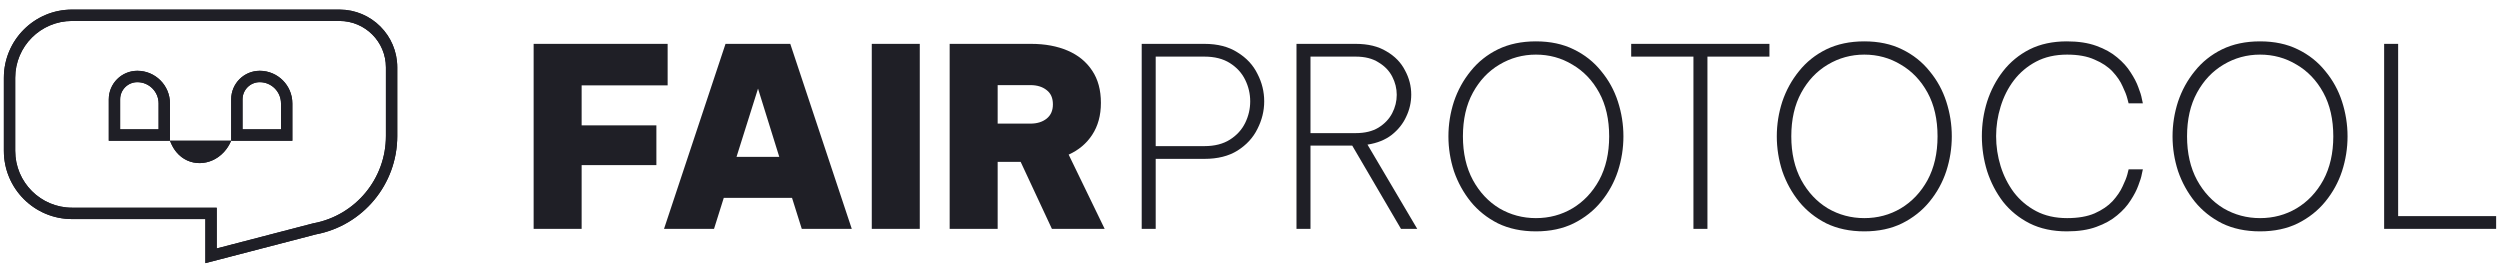
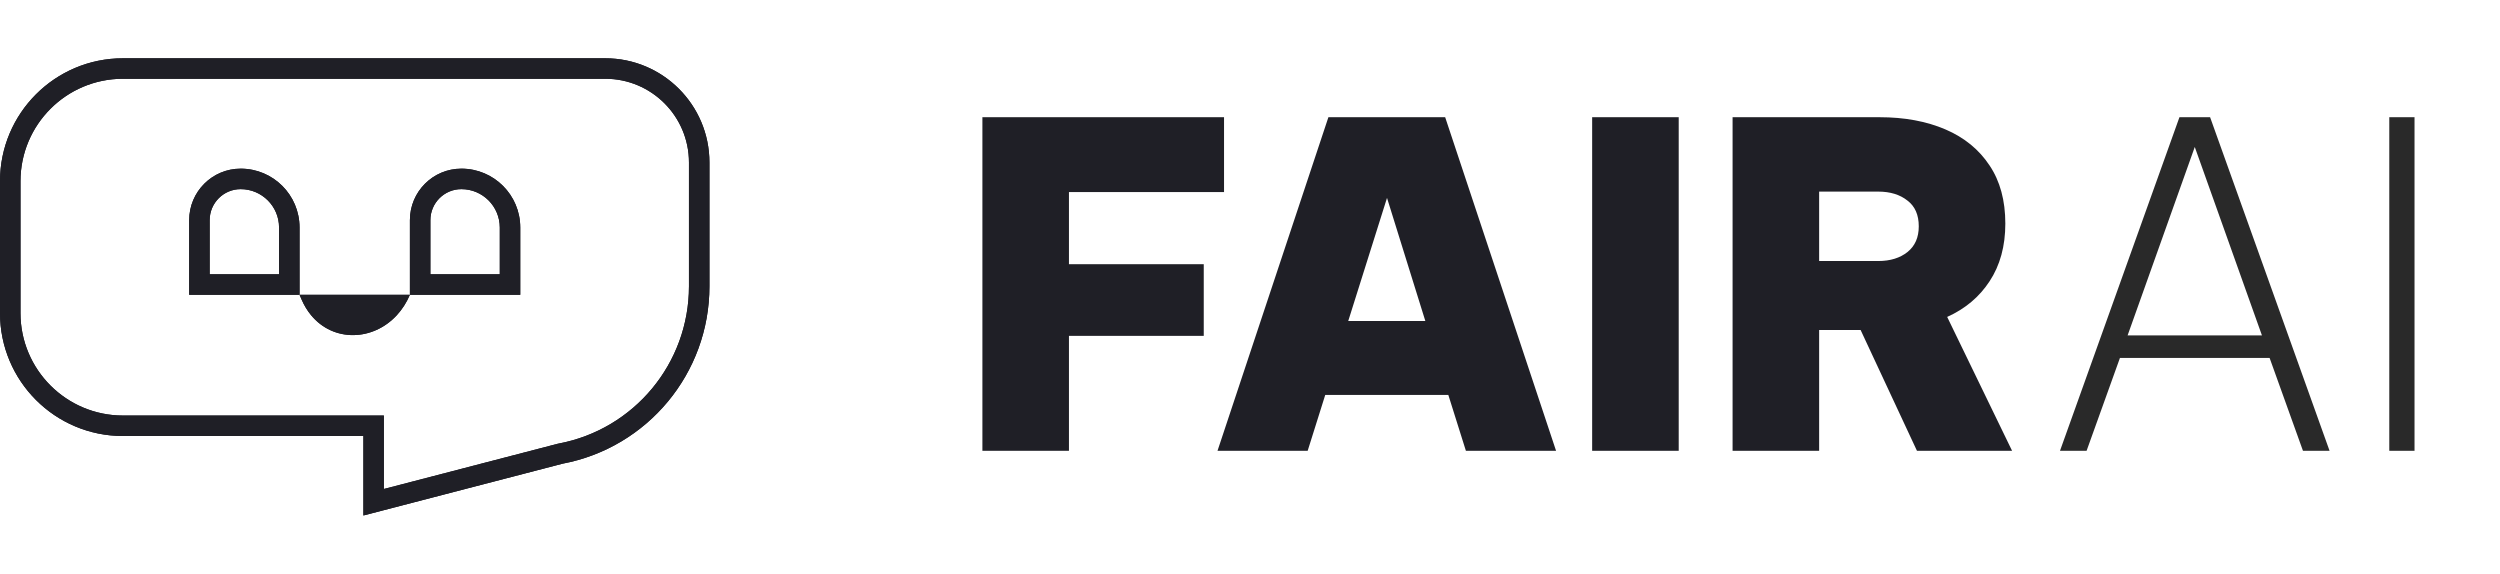
- <svg xmlns="http://www.w3.org/2000/svg" width="220" height="24" viewBox="0 0 220 24" fill="none">
-   <path fill-rule="evenodd" clip-rule="evenodd" d="M19.072 18.278V21.862L27.564 19.653L27.598 19.647C31.288 18.952 33.96 15.729 33.96 11.974V5.928C33.96 3.673 32.132 1.844 29.877 1.844H6.34C3.578 1.844 1.34 4.083 1.34 6.844V13.278C1.34 16.039 3.578 18.278 6.34 18.278H19.072ZM18.072 23.155V19.278H6.34C3.026 19.278 0.34 16.592 0.34 13.278V6.844C0.34 3.531 3.026 0.844 6.34 0.844H29.877C32.684 0.844 34.96 3.12 34.96 5.928V11.974C34.96 16.21 31.945 19.846 27.783 20.629L18.072 23.155Z" fill="#1F1F26" />
-   <path fill-rule="evenodd" clip-rule="evenodd" d="M20.343 12.384C20.176 12.774 19.957 13.108 19.702 13.384C18.535 14.647 16.614 14.703 15.523 13.384C15.343 13.166 15.185 12.911 15.057 12.617C15.024 12.541 14.991 12.463 14.957 12.384H20.343Z" fill="#1F1F26" />
-   <path fill-rule="evenodd" clip-rule="evenodd" d="M13.957 11.384V9.102C13.957 8.068 13.119 7.23 12.085 7.23C11.249 7.23 10.572 7.907 10.572 8.743V11.384H13.957ZM12.085 6.23C10.697 6.23 9.572 7.355 9.572 8.743V12.384L14.957 12.384L14.957 9.102C14.957 7.516 13.671 6.23 12.085 6.23Z" fill="#1F1F26" />
-   <path fill-rule="evenodd" clip-rule="evenodd" d="M24.728 11.384V9.102C24.728 8.068 23.89 7.23 22.856 7.23C22.02 7.23 21.343 7.907 21.343 8.743V11.384H24.728ZM22.856 6.23C21.468 6.23 20.343 7.355 20.343 8.743L20.343 12.384L25.728 12.384V9.102C25.728 7.516 24.442 6.23 22.856 6.23Z" fill="#1F1F26" />
-   <path fill-rule="evenodd" clip-rule="evenodd" d="M6.34 0.844H29.877C32.684 0.844 34.96 3.12 34.96 5.928V11.974C34.96 16.21 31.945 19.846 27.783 20.629L18.072 23.155V19.278H6.34C3.026 19.278 0.34 16.592 0.34 13.278V6.844C0.34 3.531 3.026 0.844 6.34 0.844ZM27.564 19.653L27.598 19.647C31.288 18.952 33.96 15.729 33.96 11.974V5.928C33.96 3.673 32.132 1.844 29.877 1.844H6.34C3.578 1.844 1.34 4.083 1.34 6.844V13.278C1.34 16.039 3.578 18.278 6.34 18.278H19.072V21.862L27.564 19.653ZM19.702 13.384C19.957 13.108 20.176 12.774 20.343 12.384L25.728 12.384V9.102C25.728 7.516 24.442 6.23 22.856 6.23C21.468 6.23 20.343 7.355 20.343 8.743L20.343 12.384H14.957L14.957 9.102C14.957 7.516 13.671 6.23 12.085 6.23C10.697 6.23 9.572 7.355 9.572 8.743V12.384L14.957 12.384C14.991 12.463 15.024 12.541 15.057 12.617C15.185 12.911 15.343 13.166 15.523 13.384C16.614 14.703 18.535 14.647 19.702 13.384ZM24.728 9.102V11.384H21.343V8.743C21.343 7.907 22.02 7.23 22.856 7.23C23.89 7.23 24.728 8.068 24.728 9.102ZM13.957 11.384V9.102C13.957 8.068 13.119 7.23 12.085 7.23C11.249 7.23 10.572 7.907 10.572 8.743V11.384H13.957Z" fill="#1F1F26" />
-   <path d="M46.96 20.14V3.86H58.752V7.512H51.184V11.032H57.762V14.53H51.184V20.14H46.96Z" fill="#1F1F26" />
-   <path d="M58.434 20.14L63.846 3.86H69.544L74.956 20.14H70.556L69.698 17.412H63.692L62.834 20.14H58.434ZM64.814 13.804H68.576L66.706 7.798L64.814 13.804Z" fill="#1F1F26" />
-   <path d="M76.716 20.14V3.86H80.94V20.14H76.716Z" fill="#1F1F26" />
-   <path d="M83.57 20.14V3.86H90.742C91.959 3.86 93.03 4.058 93.954 4.454C94.878 4.85 95.596 5.436 96.11 6.214C96.623 6.976 96.88 7.922 96.88 9.052C96.88 10.152 96.623 11.09 96.11 11.868C95.611 12.63 94.922 13.21 94.042 13.606L97.21 20.14H92.568L89.818 14.244H87.794V20.14H83.57ZM90.676 7.49H87.794V10.878H90.676C91.262 10.878 91.739 10.731 92.106 10.438C92.472 10.144 92.656 9.726 92.656 9.184C92.656 8.626 92.472 8.208 92.106 7.93C91.739 7.636 91.262 7.49 90.676 7.49Z" fill="#1F1F26" />
-   <path d="M100.47 20.14V3.86H105.992C107.151 3.86 108.119 4.109 108.896 4.608C109.688 5.092 110.275 5.722 110.656 6.5C111.052 7.262 111.25 8.069 111.25 8.92C111.25 9.756 111.052 10.562 110.656 11.34C110.275 12.117 109.688 12.755 108.896 13.254C108.119 13.738 107.151 13.98 105.992 13.98H101.702V20.14H100.47ZM105.992 4.982H101.702V12.858H105.992C106.887 12.858 107.635 12.667 108.236 12.286C108.838 11.904 109.285 11.413 109.578 10.812C109.872 10.21 110.018 9.58 110.018 8.92C110.018 8.26 109.872 7.629 109.578 7.028C109.285 6.426 108.838 5.935 108.236 5.554C107.635 5.172 106.887 4.982 105.992 4.982Z" fill="#1F1F26" />
-   <path d="M114.091 20.14V3.86H119.305C120.391 3.86 121.293 4.08 122.011 4.52C122.745 4.945 123.287 5.502 123.639 6.192C124.006 6.866 124.189 7.578 124.189 8.326C124.189 9 124.043 9.646 123.749 10.262C123.471 10.878 123.045 11.413 122.473 11.868C121.901 12.308 121.19 12.594 120.339 12.726L124.717 20.14H123.287L118.997 12.814H115.323V20.14H114.091ZM119.305 4.982H115.323V11.714H119.305C120.112 11.714 120.779 11.552 121.307 11.23C121.85 10.892 122.253 10.467 122.517 9.954C122.781 9.44 122.913 8.905 122.913 8.348C122.913 7.79 122.781 7.255 122.517 6.742C122.253 6.228 121.85 5.81 121.307 5.488C120.779 5.15 120.112 4.982 119.305 4.982Z" fill="#1F1F26" />
-   <path d="M135.161 20.36C133.9 20.36 132.785 20.125 131.817 19.656C130.864 19.172 130.064 18.534 129.419 17.742C128.774 16.935 128.282 16.04 127.945 15.058C127.622 14.06 127.461 13.041 127.461 12C127.461 10.958 127.622 9.939 127.945 8.942C128.282 7.944 128.774 7.05 129.419 6.258C130.064 5.451 130.864 4.813 131.817 4.344C132.785 3.874 133.9 3.64 135.161 3.64C136.422 3.64 137.53 3.874 138.483 4.344C139.451 4.813 140.258 5.451 140.903 6.258C141.563 7.05 142.054 7.944 142.377 8.942C142.7 9.939 142.861 10.958 142.861 12C142.861 13.041 142.7 14.06 142.377 15.058C142.054 16.04 141.563 16.935 140.903 17.742C140.258 18.534 139.451 19.172 138.483 19.656C137.53 20.125 136.422 20.36 135.161 20.36ZM135.161 19.194C136.334 19.194 137.405 18.908 138.373 18.336C139.356 17.749 140.14 16.92 140.727 15.85C141.314 14.764 141.607 13.481 141.607 12C141.607 10.504 141.314 9.22 140.727 8.15C140.14 7.079 139.356 6.258 138.373 5.686C137.405 5.099 136.334 4.806 135.161 4.806C134.002 4.806 132.932 5.099 131.949 5.686C130.981 6.258 130.204 7.079 129.617 8.15C129.03 9.22 128.737 10.504 128.737 12C128.737 13.481 129.03 14.764 129.617 15.85C130.204 16.92 130.981 17.749 131.949 18.336C132.932 18.908 134.002 19.194 135.161 19.194Z" fill="#1F1F26" />
-   <path d="M149.023 20.14V4.982H143.545V3.86H155.711V4.982H150.255V20.14H149.023Z" fill="#1F1F26" />
-   <path d="M164.058 20.36C162.796 20.36 161.682 20.125 160.714 19.656C159.76 19.172 158.961 18.534 158.316 17.742C157.67 16.935 157.179 16.04 156.842 15.058C156.519 14.06 156.358 13.041 156.358 12C156.358 10.958 156.519 9.939 156.842 8.942C157.179 7.944 157.67 7.05 158.316 6.258C158.961 5.451 159.76 4.813 160.714 4.344C161.682 3.874 162.796 3.64 164.058 3.64C165.319 3.64 166.426 3.874 167.38 4.344C168.348 4.813 169.154 5.451 169.8 6.258C170.46 7.05 170.951 7.944 171.274 8.942C171.596 9.939 171.758 10.958 171.758 12C171.758 13.041 171.596 14.06 171.274 15.058C170.951 16.04 170.46 16.935 169.8 17.742C169.154 18.534 168.348 19.172 167.38 19.656C166.426 20.125 165.319 20.36 164.058 20.36ZM164.058 19.194C165.231 19.194 166.302 18.908 167.27 18.336C168.252 17.749 169.037 16.92 169.624 15.85C170.21 14.764 170.504 13.481 170.504 12C170.504 10.504 170.21 9.22 169.624 8.15C169.037 7.079 168.252 6.258 167.27 5.686C166.302 5.099 165.231 4.806 164.058 4.806C162.899 4.806 161.828 5.099 160.846 5.686C159.878 6.258 159.1 7.079 158.514 8.15C157.927 9.22 157.634 10.504 157.634 12C157.634 13.481 157.927 14.764 158.514 15.85C159.1 16.92 159.878 17.749 160.846 18.336C161.828 18.908 162.899 19.194 164.058 19.194Z" fill="#1F1F26" />
-   <path d="M181.884 20.36C180.638 20.36 179.545 20.125 178.606 19.656C177.682 19.186 176.905 18.556 176.274 17.764C175.658 16.957 175.189 16.055 174.866 15.058C174.558 14.06 174.404 13.034 174.404 11.978C174.404 10.936 174.558 9.924 174.866 8.942C175.189 7.944 175.658 7.05 176.274 6.258C176.905 5.451 177.682 4.813 178.606 4.344C179.545 3.874 180.638 3.64 181.884 3.64C182.896 3.64 183.762 3.772 184.48 4.036C185.214 4.3 185.822 4.637 186.306 5.048C186.805 5.458 187.201 5.898 187.494 6.368C187.802 6.837 188.03 7.277 188.176 7.688C188.338 8.098 188.44 8.436 188.484 8.7C188.543 8.964 188.572 9.096 188.572 9.096H187.318C187.318 9.096 187.282 8.956 187.208 8.678C187.135 8.384 186.996 8.025 186.79 7.6C186.6 7.16 186.306 6.727 185.91 6.302C185.514 5.876 184.986 5.524 184.326 5.246C183.681 4.952 182.874 4.806 181.906 4.806C180.865 4.806 179.956 5.011 179.178 5.422C178.401 5.832 177.748 6.382 177.22 7.072C176.707 7.746 176.318 8.516 176.054 9.382C175.79 10.232 175.658 11.098 175.658 11.978C175.658 12.887 175.79 13.767 176.054 14.618C176.318 15.468 176.707 16.238 177.22 16.928C177.748 17.617 178.401 18.167 179.178 18.578C179.956 18.988 180.865 19.194 181.906 19.194C182.874 19.194 183.681 19.054 184.326 18.776C184.986 18.482 185.514 18.123 185.91 17.698C186.306 17.258 186.6 16.825 186.79 16.4C186.996 15.974 187.135 15.622 187.208 15.344C187.282 15.05 187.318 14.904 187.318 14.904H188.572C188.572 14.904 188.543 15.036 188.484 15.3C188.44 15.564 188.338 15.901 188.176 16.312C188.03 16.722 187.802 17.162 187.494 17.632C187.201 18.101 186.805 18.541 186.306 18.952C185.822 19.362 185.214 19.7 184.48 19.964C183.762 20.228 182.896 20.36 181.884 20.36Z" fill="#1F1F26" />
-   <path d="M198.884 20.36C197.622 20.36 196.508 20.125 195.54 19.656C194.586 19.172 193.787 18.534 193.142 17.742C192.496 16.935 192.005 16.04 191.668 15.058C191.345 14.06 191.184 13.041 191.184 12C191.184 10.958 191.345 9.939 191.668 8.942C192.005 7.944 192.496 7.05 193.142 6.258C193.787 5.451 194.586 4.813 195.54 4.344C196.508 3.874 197.622 3.64 198.884 3.64C200.145 3.64 201.252 3.874 202.206 4.344C203.174 4.813 203.98 5.451 204.626 6.258C205.286 7.05 205.777 7.944 206.1 8.942C206.422 9.939 206.584 10.958 206.584 12C206.584 13.041 206.422 14.06 206.1 15.058C205.777 16.04 205.286 16.935 204.626 17.742C203.98 18.534 203.174 19.172 202.206 19.656C201.252 20.125 200.145 20.36 198.884 20.36ZM198.884 19.194C200.057 19.194 201.128 18.908 202.096 18.336C203.078 17.749 203.863 16.92 204.45 15.85C205.036 14.764 205.33 13.481 205.33 12C205.33 10.504 205.036 9.22 204.45 8.15C203.863 7.079 203.078 6.258 202.096 5.686C201.128 5.099 200.057 4.806 198.884 4.806C197.725 4.806 196.654 5.099 195.672 5.686C194.704 6.258 193.926 7.079 193.34 8.15C192.753 9.22 192.46 10.504 192.46 12C192.46 13.481 192.753 14.764 193.34 15.85C193.926 16.92 194.704 17.749 195.672 18.336C196.654 18.908 197.725 19.194 198.884 19.194Z" fill="#1F1F26" />
-   <path d="M209.804 20.14V3.86H211.036V19.018H219.66V20.14H209.804Z" fill="#1F1F26" />
+ <svg xmlns="http://www.w3.org/2000/svg" width="122" height="28" viewBox="0 0 122 28" fill="none">
+   <path fill-rule="evenodd" clip-rule="evenodd" d="M18.733 20.278V23.862L27.225 21.653L27.258 21.647C30.948 20.952 33.621 17.729 33.621 13.975V7.928C33.621 5.673 31.792 3.844 29.537 3.844H6C3.239 3.844 1 6.083 1 8.844V15.278C1 18.04 3.239 20.278 6 20.278H18.733ZM17.733 25.156V21.278H6C2.686 21.278 0 18.592 0 15.278V8.844C0 5.531 2.686 2.844 6 2.844H29.537C32.345 2.844 34.621 5.121 34.621 7.928V13.975C34.621 18.21 31.606 21.846 27.443 22.63L17.733 25.156Z" fill="#1F1F26" />
+   <path fill-rule="evenodd" clip-rule="evenodd" d="M20.003 14.385C19.837 14.774 19.617 15.108 19.362 15.385C18.195 16.647 16.274 16.703 15.184 15.385C15.003 15.167 14.845 14.911 14.718 14.617C14.685 14.541 14.651 14.463 14.618 14.385H20.003Z" fill="#1F1F26" />
+   <path fill-rule="evenodd" clip-rule="evenodd" d="M13.618 13.385V11.102C13.618 10.068 12.779 9.23 11.745 9.23C10.91 9.23 10.232 9.907 10.232 10.743V13.385H13.618ZM11.745 8.23C10.357 8.23 9.232 9.355 9.232 10.743V14.385L14.618 14.385L14.618 11.102C14.618 9.516 13.332 8.23 11.745 8.23Z" fill="#1F1F26" />
+   <path fill-rule="evenodd" clip-rule="evenodd" d="M24.389 13.385V11.102C24.389 10.068 23.55 9.23 22.516 9.23C21.68 9.23 21.003 9.907 21.003 10.743V13.385H24.389ZM22.516 8.23C21.128 8.23 20.003 9.355 20.003 10.743L20.003 14.385L25.389 14.385V11.102C25.389 9.516 24.102 8.23 22.516 8.23Z" fill="#1F1F26" />
+   <path fill-rule="evenodd" clip-rule="evenodd" d="M6 2.844H29.537C32.345 2.844 34.621 5.121 34.621 7.928V13.975C34.621 18.21 31.606 21.846 27.443 22.63L17.733 25.156V21.278H6C2.686 21.278 0 18.592 0 15.278V8.844C0 5.531 2.686 2.844 6 2.844ZM27.225 21.653L27.258 21.647C30.948 20.952 33.621 17.729 33.621 13.975V7.928C33.621 5.673 31.792 3.844 29.537 3.844H6C3.239 3.844 1 6.083 1 8.844V15.278C1 18.04 3.239 20.278 6 20.278H18.733V23.862L27.225 21.653ZM19.362 15.385C19.617 15.108 19.837 14.774 20.003 14.385L25.389 14.385V11.102C25.389 9.516 24.102 8.23 22.516 8.23C21.128 8.23 20.003 9.355 20.003 10.743L20.003 14.385H14.618L14.618 11.102C14.618 9.516 13.332 8.23 11.745 8.23C10.357 8.23 9.232 9.355 9.232 10.743V14.385L14.618 14.385C14.651 14.463 14.685 14.541 14.718 14.617C14.845 14.911 15.003 15.167 15.184 15.385C16.274 16.703 18.195 16.647 19.362 15.385ZM24.389 11.102V13.385H21.003V10.743C21.003 9.907 21.68 9.23 22.516 9.23C23.55 9.23 24.389 10.068 24.389 11.102ZM13.618 13.385V11.102C13.618 10.068 12.779 9.23 11.745 9.23C10.91 9.23 10.232 9.907 10.232 10.743V13.385H13.618Z" fill="#1F1F26" />
+   <path d="M47.941 22V5.72H59.733V9.372H52.165V12.892H58.743V16.39H52.165V22H47.941ZM59.414 22L64.826 5.72H70.524L75.936 22H71.536L70.678 19.272H64.672L63.814 22H59.414ZM65.794 15.664H69.556L67.686 9.658L65.794 15.664ZM77.697 22V5.72H81.921V22H77.697ZM84.55 22V5.72H91.722C92.939 5.72 94.01 5.918 94.934 6.314C95.858 6.71 96.577 7.297 97.09 8.074C97.603 8.837 97.86 9.783 97.86 10.912C97.86 12.012 97.603 12.951 97.09 13.728C96.591 14.491 95.902 15.07 95.022 15.466L98.19 22H93.548L90.798 16.104H88.774V22H84.55ZM91.656 9.35H88.774V12.738H91.656C92.243 12.738 92.719 12.591 93.086 12.298C93.453 12.005 93.636 11.587 93.636 11.044C93.636 10.487 93.453 10.069 93.086 9.79C92.719 9.497 92.243 9.35 91.656 9.35Z" fill="#1F1F26" />
+   <path d="M100.527 22L106.357 5.72H107.853L113.683 22H112.385L110.757 17.468H103.453L101.825 22H100.527ZM103.827 16.368H110.383L107.105 7.172L103.827 16.368ZM116.597 22V5.72H117.829V22H116.597Z" fill="#292929" />
</svg>
